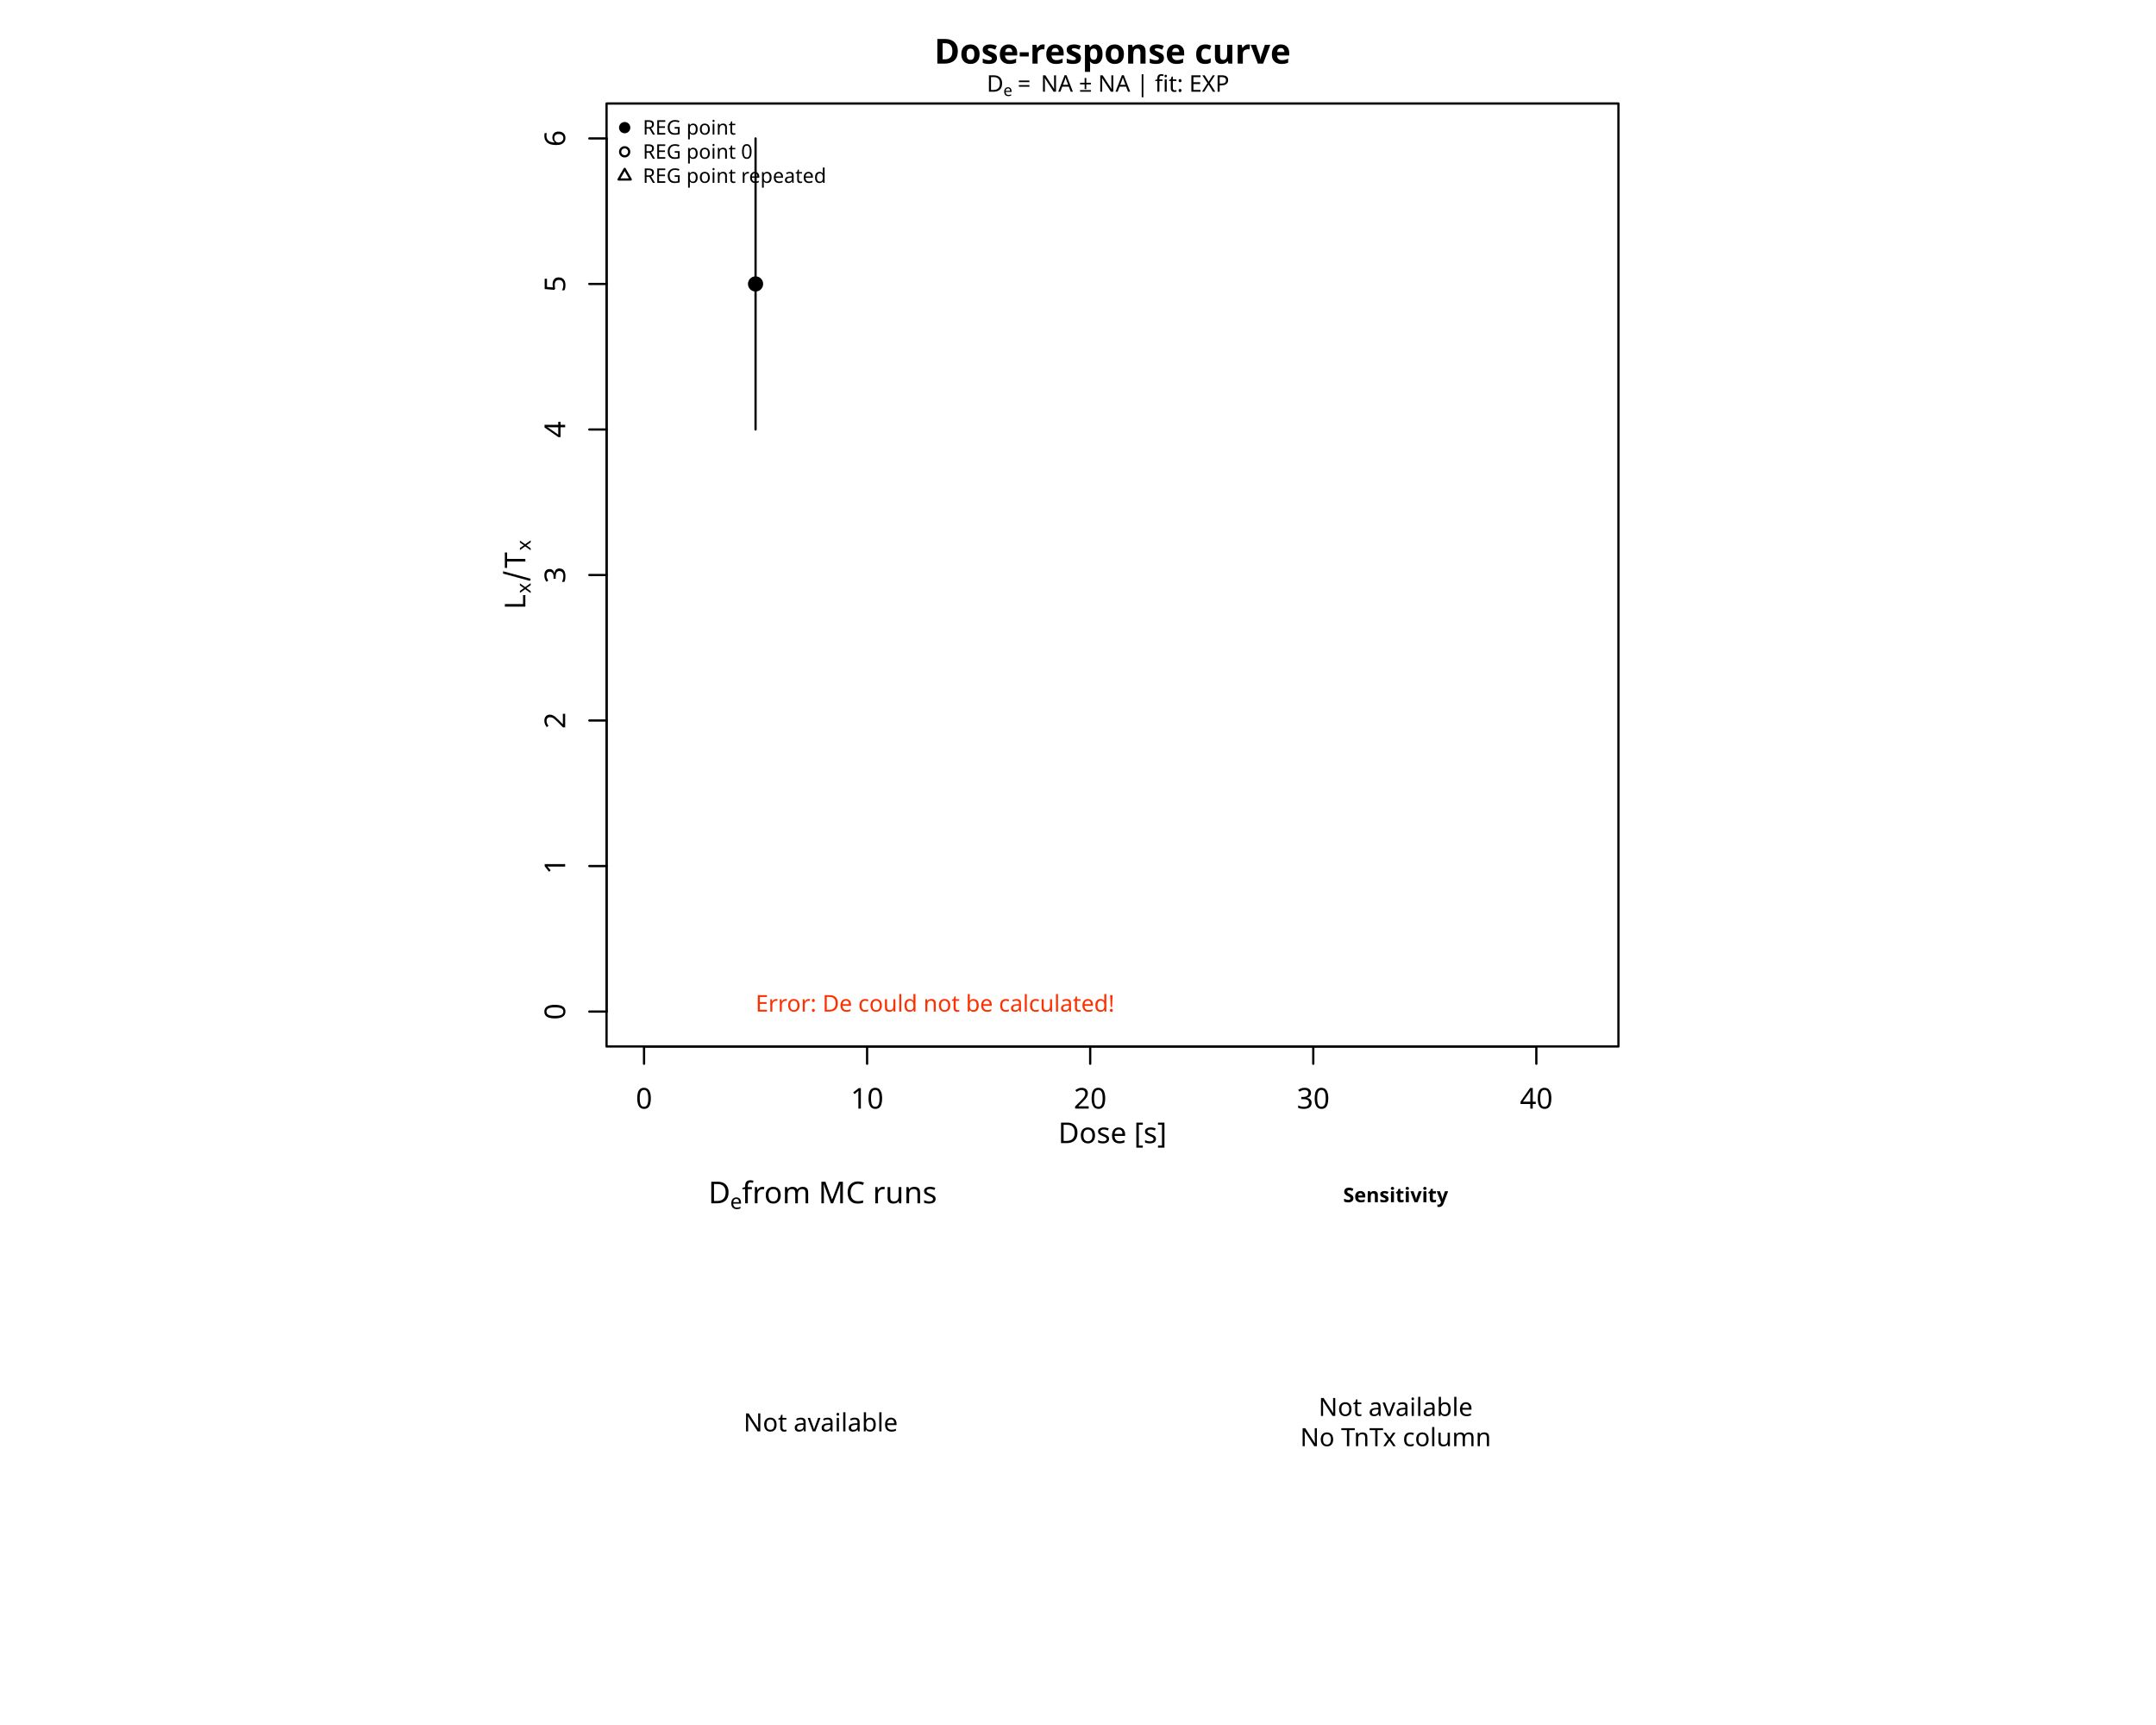
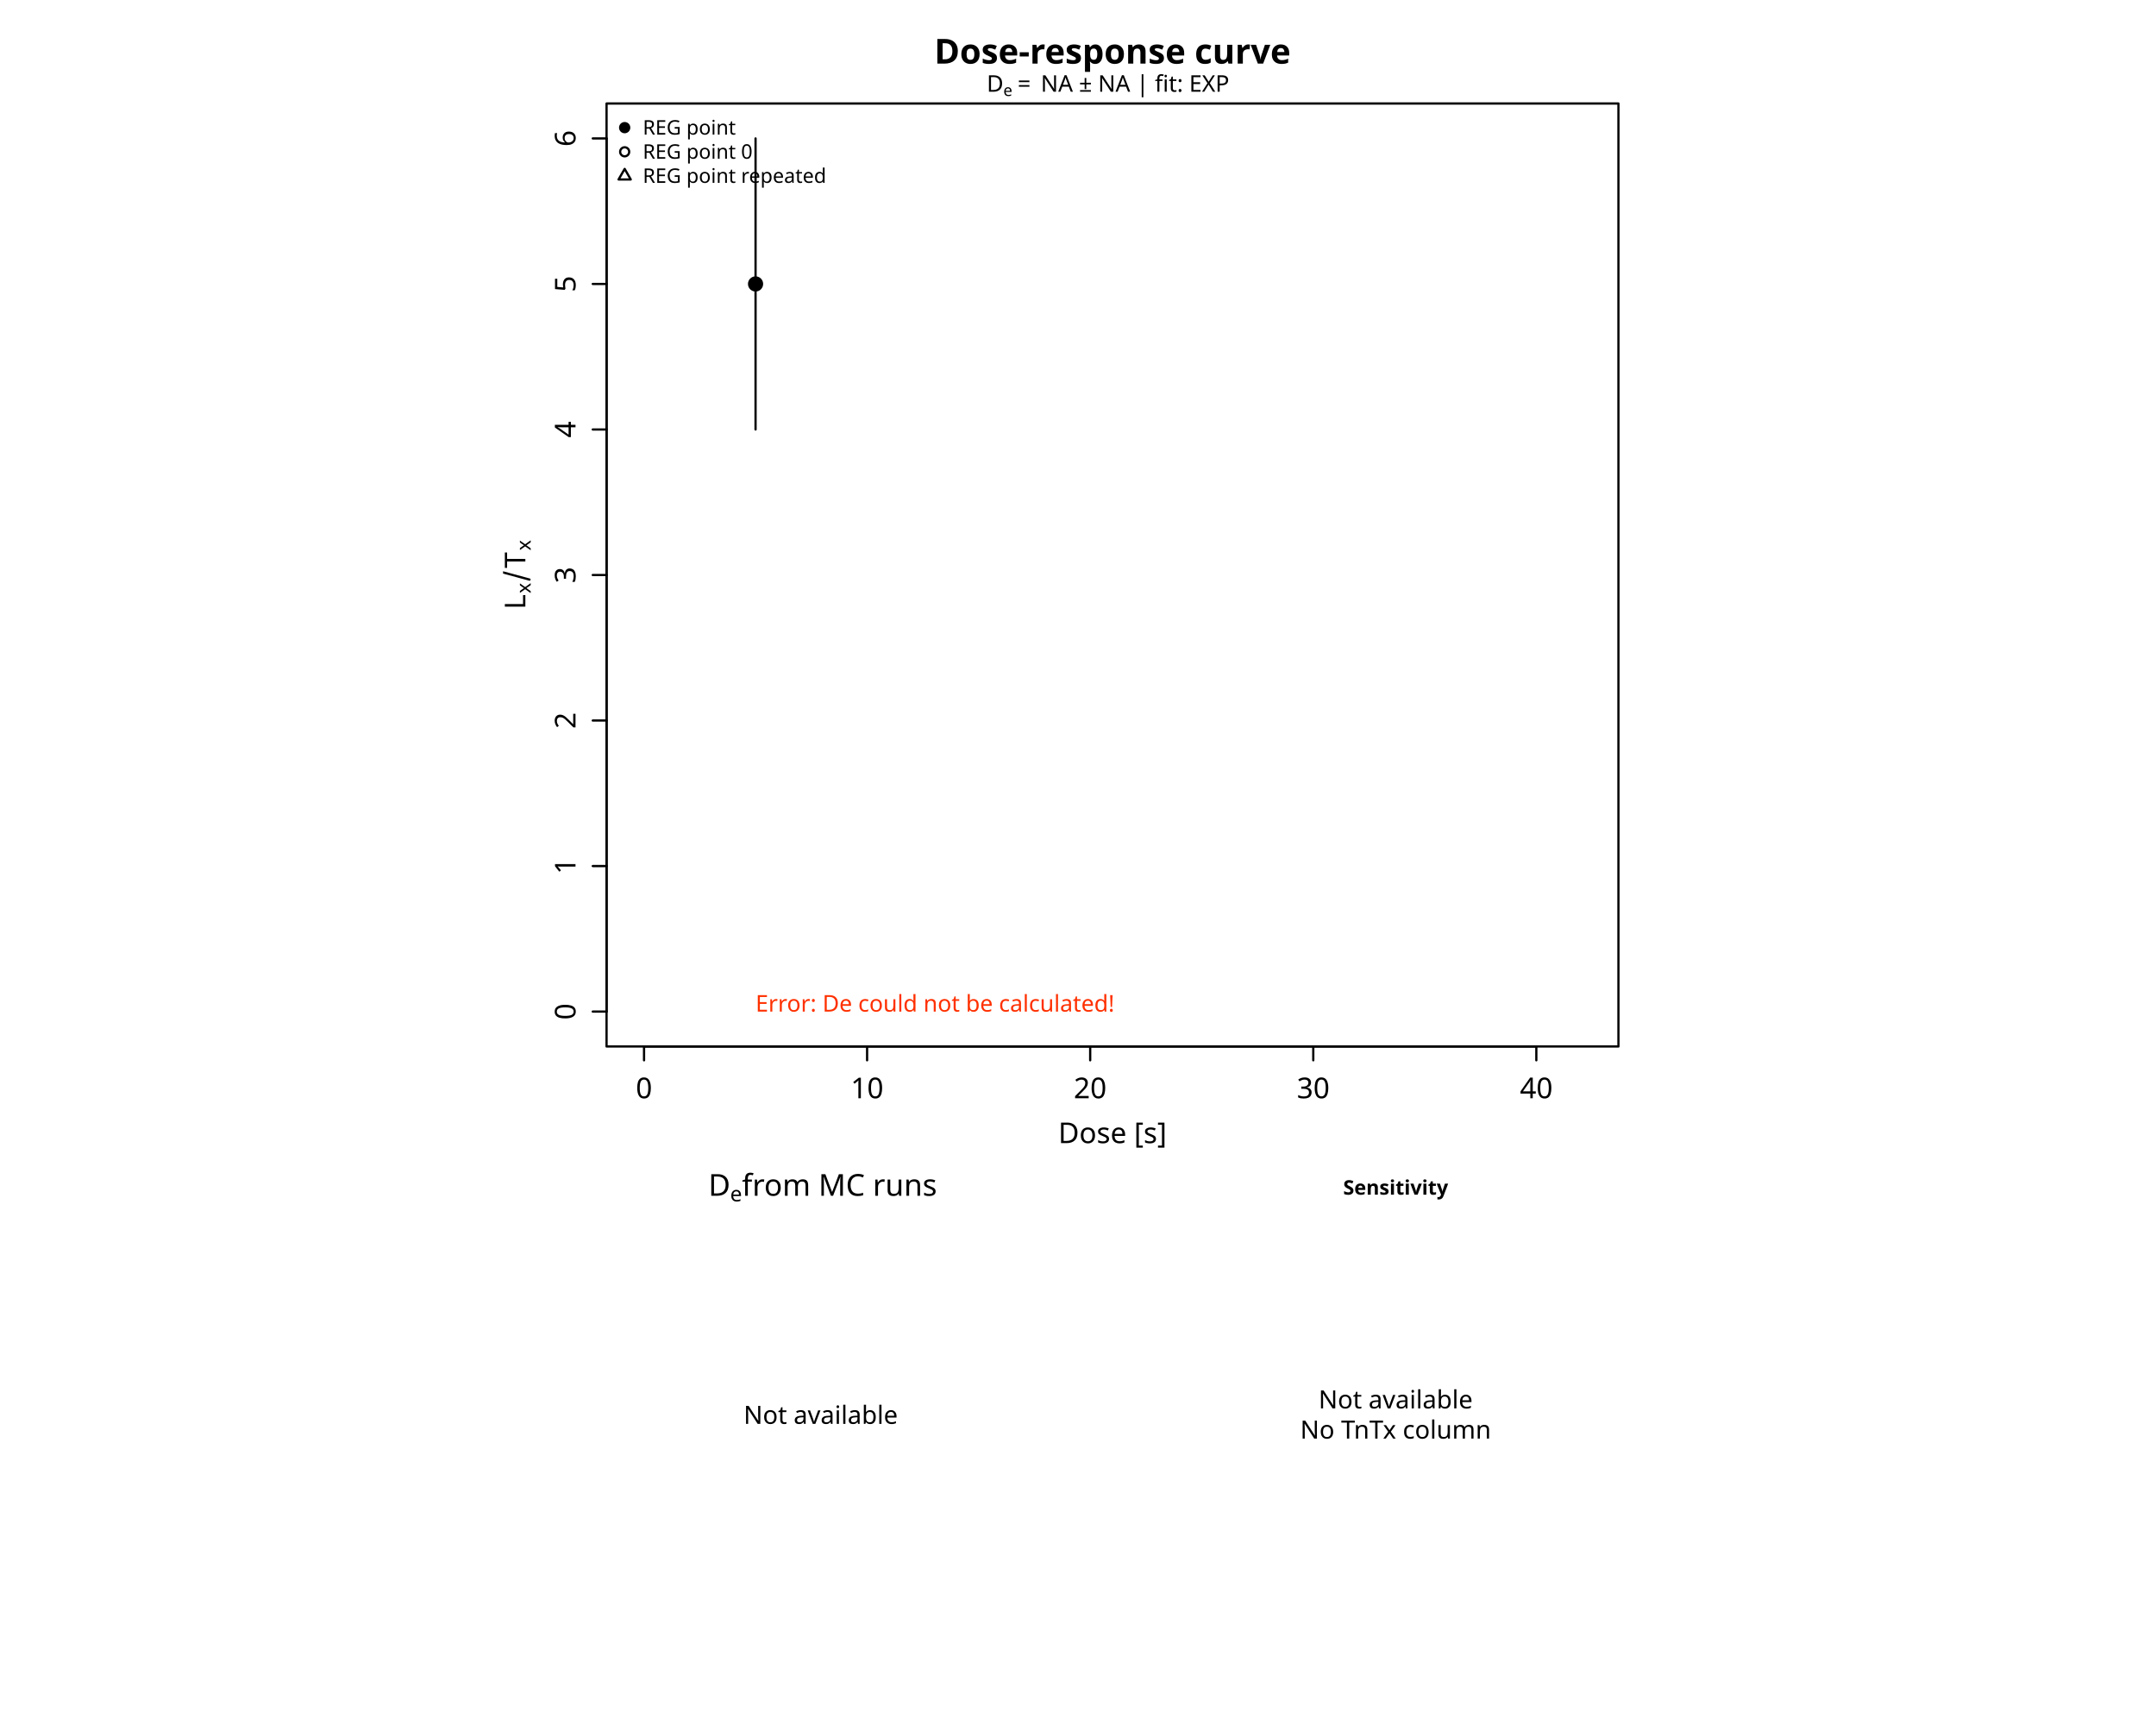
<svg xmlns="http://www.w3.org/2000/svg" class="svglite" data-engine-version="2.0" width="720.00pt" height="576.00pt" viewBox="0 0 720.00 576.00">
  <defs>
    <style type="text/css">
    .svglite line, .svglite polyline, .svglite polygon, .svglite path, .svglite rect, .svglite circle {
      fill: none;
      stroke: #000000;
      stroke-linecap: round;
      stroke-linejoin: round;
      stroke-miterlimit: 10.00;
    }
  </style>
  </defs>
  <rect width="100%" height="100%" style="stroke: none; fill: #FFFFFF;" />
  <defs>
    <clipPath id="cpMC4wMHw3MjAuMDB8MC4wMHw1NzYuMDA=">
      <rect x="0.00" y="0.00" width="720.00" height="576.00" />
    </clipPath>
  </defs>
  <g clip-path="url(#cpMC4wMHw3MjAuMDB8MC4wMHw1NzYuMDA=)">
</g>
  <defs>
    <clipPath id="cpMjAyLjU2fDU0MC40OHwzNC41NnwzNDkuNDQ=">
      <rect x="202.56" y="34.56" width="337.92" height="314.88" />
    </clipPath>
  </defs>
  <g clip-path="url(#cpMjAyLjU2fDU0MC40OHwzNC41NnwzNDkuNDQ=)">
    <circle cx="252.32" cy="94.81" r="2.16" style="stroke-width: 0.75; fill: #000000;" />
    <circle cx="289.57" cy="1309.63" r="2.16" style="stroke-width: 0.75; fill: #000000;" />
    <circle cx="364.07" cy="1795.56" r="2.16" style="stroke-width: 0.75; fill: #000000;" />
    <circle cx="438.57" cy="2281.48" r="2.16" style="stroke-width: 0.75; fill: #000000;" />
  </g>
  <g clip-path="url(#cpMC4wMHw3MjAuMDB8MC4wMHw1NzYuMDA=)">
    <line x1="215.08" y1="349.44" x2="513.06" y2="349.44" style="stroke-width: 0.75;" />
-     <line x1="215.08" y1="349.44" x2="215.08" y2="355.20" style="stroke-width: 0.75;" />
-     <line x1="289.57" y1="349.44" x2="289.57" y2="355.20" style="stroke-width: 0.75;" />
-     <line x1="364.07" y1="349.44" x2="364.07" y2="355.20" style="stroke-width: 0.75;" />
-     <line x1="438.57" y1="349.44" x2="438.57" y2="355.20" style="stroke-width: 0.75;" />
-     <line x1="513.06" y1="349.44" x2="513.06" y2="355.20" style="stroke-width: 0.75;" />
-     <text x="215.08" y="370.18" text-anchor="middle" style="font-size: 9.60px; font-family: sans;" textLength="5.34px" lengthAdjust="spacingAndGlyphs">0</text>
-     <text x="289.57" y="370.18" text-anchor="middle" style="font-size: 9.60px; font-family: sans;" textLength="10.68px" lengthAdjust="spacingAndGlyphs">10</text>
-     <text x="364.07" y="370.18" text-anchor="middle" style="font-size: 9.60px; font-family: sans;" textLength="10.68px" lengthAdjust="spacingAndGlyphs">20</text>
-     <text x="438.57" y="370.18" text-anchor="middle" style="font-size: 9.60px; font-family: sans;" textLength="10.68px" lengthAdjust="spacingAndGlyphs">30</text>
-     <text x="513.06" y="370.18" text-anchor="middle" style="font-size: 9.60px; font-family: sans;" textLength="10.68px" lengthAdjust="spacingAndGlyphs">40</text>
+     <line x1="215.08" y1="349.44" x2="215.08" y2="354.05" style="stroke-width: 0.75;" />
+     <line x1="289.57" y1="349.44" x2="289.57" y2="354.05" style="stroke-width: 0.75;" />
+     <line x1="364.07" y1="349.44" x2="364.07" y2="354.05" style="stroke-width: 0.75;" />
+     <line x1="438.57" y1="349.44" x2="438.57" y2="354.05" style="stroke-width: 0.75;" />
+     <line x1="513.06" y1="349.44" x2="513.06" y2="354.05" style="stroke-width: 0.75;" />
+     <text x="215.08" y="366.72" text-anchor="middle" style="font-size: 9.60px; font-family: sans;" textLength="5.34px" lengthAdjust="spacingAndGlyphs">0</text>
+     <text x="289.57" y="366.72" text-anchor="middle" style="font-size: 9.60px; font-family: sans;" textLength="10.68px" lengthAdjust="spacingAndGlyphs">10</text>
+     <text x="364.07" y="366.72" text-anchor="middle" style="font-size: 9.60px; font-family: sans;" textLength="10.68px" lengthAdjust="spacingAndGlyphs">20</text>
+     <text x="438.57" y="366.72" text-anchor="middle" style="font-size: 9.60px; font-family: sans;" textLength="10.68px" lengthAdjust="spacingAndGlyphs">30</text>
+     <text x="513.06" y="366.72" text-anchor="middle" style="font-size: 9.60px; font-family: sans;" textLength="10.68px" lengthAdjust="spacingAndGlyphs">40</text>
    <line x1="202.56" y1="337.78" x2="202.56" y2="46.22" style="stroke-width: 0.75;" />
-     <line x1="202.56" y1="337.78" x2="196.80" y2="337.78" style="stroke-width: 0.75;" />
-     <line x1="202.56" y1="289.19" x2="196.80" y2="289.19" style="stroke-width: 0.75;" />
-     <line x1="202.56" y1="240.59" x2="196.80" y2="240.59" style="stroke-width: 0.75;" />
-     <line x1="202.56" y1="192.00" x2="196.80" y2="192.00" style="stroke-width: 0.75;" />
-     <line x1="202.56" y1="143.41" x2="196.80" y2="143.41" style="stroke-width: 0.75;" />
-     <line x1="202.56" y1="94.81" x2="196.80" y2="94.81" style="stroke-width: 0.75;" />
-     <line x1="202.56" y1="46.22" x2="196.80" y2="46.22" style="stroke-width: 0.75;" />
-     <text transform="translate(188.74,337.78) rotate(-90)" text-anchor="middle" style="font-size: 9.60px; font-family: sans;" textLength="5.34px" lengthAdjust="spacingAndGlyphs">0</text>
-     <text transform="translate(188.74,289.19) rotate(-90)" text-anchor="middle" style="font-size: 9.60px; font-family: sans;" textLength="5.34px" lengthAdjust="spacingAndGlyphs">1</text>
-     <text transform="translate(188.74,240.59) rotate(-90)" text-anchor="middle" style="font-size: 9.60px; font-family: sans;" textLength="5.34px" lengthAdjust="spacingAndGlyphs">2</text>
-     <text transform="translate(188.74,192.00) rotate(-90)" text-anchor="middle" style="font-size: 9.60px; font-family: sans;" textLength="5.34px" lengthAdjust="spacingAndGlyphs">3</text>
-     <text transform="translate(188.74,143.41) rotate(-90)" text-anchor="middle" style="font-size: 9.60px; font-family: sans;" textLength="5.34px" lengthAdjust="spacingAndGlyphs">4</text>
-     <text transform="translate(188.74,94.81) rotate(-90)" text-anchor="middle" style="font-size: 9.60px; font-family: sans;" textLength="5.34px" lengthAdjust="spacingAndGlyphs">5</text>
-     <text transform="translate(188.74,46.22) rotate(-90)" text-anchor="middle" style="font-size: 9.60px; font-family: sans;" textLength="5.34px" lengthAdjust="spacingAndGlyphs">6</text>
+     <line x1="202.56" y1="337.78" x2="197.95" y2="337.78" style="stroke-width: 0.75;" />
+     <line x1="202.56" y1="289.19" x2="197.95" y2="289.19" style="stroke-width: 0.75;" />
+     <line x1="202.56" y1="240.59" x2="197.95" y2="240.59" style="stroke-width: 0.75;" />
+     <line x1="202.56" y1="192.00" x2="197.95" y2="192.00" style="stroke-width: 0.75;" />
+     <line x1="202.56" y1="143.41" x2="197.95" y2="143.41" style="stroke-width: 0.75;" />
+     <line x1="202.56" y1="94.81" x2="197.95" y2="94.81" style="stroke-width: 0.75;" />
+     <line x1="202.56" y1="46.22" x2="197.95" y2="46.22" style="stroke-width: 0.75;" />
+     <text transform="translate(192.19,337.78) rotate(-90)" text-anchor="middle" style="font-size: 9.60px; font-family: sans;" textLength="5.34px" lengthAdjust="spacingAndGlyphs">0</text>
+     <text transform="translate(192.19,289.19) rotate(-90)" text-anchor="middle" style="font-size: 9.60px; font-family: sans;" textLength="5.34px" lengthAdjust="spacingAndGlyphs">1</text>
+     <text transform="translate(192.19,240.59) rotate(-90)" text-anchor="middle" style="font-size: 9.60px; font-family: sans;" textLength="5.34px" lengthAdjust="spacingAndGlyphs">2</text>
+     <text transform="translate(192.19,192.00) rotate(-90)" text-anchor="middle" style="font-size: 9.60px; font-family: sans;" textLength="5.34px" lengthAdjust="spacingAndGlyphs">3</text>
+     <text transform="translate(192.19,143.41) rotate(-90)" text-anchor="middle" style="font-size: 9.60px; font-family: sans;" textLength="5.34px" lengthAdjust="spacingAndGlyphs">4</text>
+     <text transform="translate(192.19,94.81) rotate(-90)" text-anchor="middle" style="font-size: 9.60px; font-family: sans;" textLength="5.34px" lengthAdjust="spacingAndGlyphs">5</text>
+     <text transform="translate(192.19,46.22) rotate(-90)" text-anchor="middle" style="font-size: 9.60px; font-family: sans;" textLength="5.34px" lengthAdjust="spacingAndGlyphs">6</text>
    <polygon points="202.56,349.44 540.48,349.44 540.48,34.56 202.56,34.56 " style="stroke-width: 0.75; fill: none;" />
  </g>
  <defs>
    <clipPath id="cpMTY4LjAwfDU1Mi4wMHwwLjAwfDM4NC4wMA==">
      <rect x="168.00" y="0.00" width="384.00" height="384.00" />
    </clipPath>
  </defs>
  <g clip-path="url(#cpMTY4LjAwfDU1Mi4wMHwwLjAwfDM4NC4wMA==)">
    <text x="371.52" y="381.70" text-anchor="middle" style="font-size: 9.60px; font-family: sans;" textLength="35.22px" lengthAdjust="spacingAndGlyphs">Dose [s]</text>
    <text transform="translate(175.44,203.50) rotate(-90)" style="font-size: 9.60px; font-family: sans;" textLength="5.34px" lengthAdjust="spacingAndGlyphs">L</text>
    <text transform="translate(177.22,198.16) rotate(-90)" style="font-size: 6.72px; font-family: sans;" textLength="3.36px" lengthAdjust="spacingAndGlyphs">x</text>
    <polyline points="176.83,193.53 167.45,190.99 " style="stroke-width: 0.75;" />
    <text transform="translate(175.44,189.72) rotate(-90)" style="font-size: 9.60px; font-family: sans;" textLength="5.86px" lengthAdjust="spacingAndGlyphs">T</text>
    <text transform="translate(177.22,183.86) rotate(-90)" style="font-size: 6.72px; font-family: sans;" textLength="3.36px" lengthAdjust="spacingAndGlyphs">x</text>
    <text x="371.52" y="21.24" text-anchor="middle" style="font-size: 11.52px; font-weight: bold; font-family: sans;" textLength="109.52px" lengthAdjust="spacingAndGlyphs">Dose-response curve</text>
  </g>
  <g clip-path="url(#cpMjAyLjU2fDU0MC40OHwzNC41NnwzNDkuNDQ=)">
    <polyline points="202.56,-148.15 662.06,-148.15 " style="stroke-width: 0.94; stroke: #FF3000; stroke-dasharray: 5.00,5.00;" />
    <line x1="252.32" y1="143.41" x2="252.32" y2="46.22" style="stroke-width: 0.75;" />
    <line x1="289.57" y1="1358.22" x2="289.57" y2="1261.04" style="stroke-width: 0.75;" />
    <line x1="364.07" y1="1844.15" x2="364.07" y2="1746.96" style="stroke-width: 0.75;" />
    <line x1="438.57" y1="2330.07" x2="438.57" y2="2232.89" style="stroke-width: 0.75;" />
  </g>
  <g clip-path="url(#cpMC4wMHw3MjAuMDB8MC4wMHw1NzYuMDA=)">
    <text x="329.51" y="30.63" style="font-size: 7.68px; font-family: sans;" textLength="5.55px" lengthAdjust="spacingAndGlyphs">D</text>
    <text x="335.06" y="32.05" style="font-size: 5.38px; font-family: sans;" textLength="2.99px" lengthAdjust="spacingAndGlyphs">e</text>
    <text x="339.82" y="30.63" style="font-size: 7.68px; font-family: sans;" textLength="5.96px" lengthAdjust="spacingAndGlyphs">=</text>
    <text x="347.56" y="30.63" style="font-size: 7.68px; font-family: sans;" textLength="65.97px" lengthAdjust="spacingAndGlyphs">NA ± NA  |  fit: EXP</text>
  </g>
  <g clip-path="url(#cpMjAyLjU2fDU0MC40OHwzNC41NnwzNDkuNDQ=)">
    <text x="252.32" y="337.78" style="font-size: 7.68px; fill: #FF3000; font-family: sans;" textLength="113.99px" lengthAdjust="spacingAndGlyphs">Error: De could not be calculated!</text>
    <circle cx="208.61" cy="42.62" r="1.51" style="stroke-width: 0.75; fill: #000000;" />
    <circle cx="208.61" cy="50.69" r="1.51" style="stroke-width: 0.75;" />
    <polygon points="208.61,56.40 210.64,59.93 206.57,59.93 " style="stroke-width: 0.75; fill: none;" />
    <text x="214.66" y="44.94" style="font-size: 6.72px; font-family: sans;" textLength="31.01px" lengthAdjust="spacingAndGlyphs">REG point</text>
    <text x="214.66" y="53.00" style="font-size: 6.72px; font-family: sans;" textLength="36.61px" lengthAdjust="spacingAndGlyphs">REG point 0</text>
    <text x="214.66" y="61.06" style="font-size: 6.72px; font-family: sans;" textLength="59.40px" lengthAdjust="spacingAndGlyphs">REG point repeated</text>
  </g>
  <defs>
-     <clipPath id="cpMTk4LjI0fDM0OS45Mnw0MTQuMjR8NTM1LjY4">
-       <rect x="198.24" y="414.24" width="151.68" height="121.44" />
+     <clipPath id="cpMTk4LjI0fDM0OS45Mnw0MDkuMjB8NTM1LjY4">
+       <rect x="198.24" y="409.20" width="151.68" height="126.48" />
    </clipPath>
  </defs>
-   <g clip-path="url(#cpMTk4LjI0fDM0OS45Mnw0MTQuMjR8NTM1LjY4)">
+   <g clip-path="url(#cpMTk4LjI0fDM0OS45Mnw0MDkuMjB8NTM1LjY4)">
</g>
  <defs>
    <clipPath id="cpMTY4LjAwfDM2MC4wMHwzODQuMDB8NTc2LjAw">
      <rect x="168.00" y="384.00" width="192.00" height="192.00" />
    </clipPath>
  </defs>
  <g clip-path="url(#cpMTY4LjAwfDM2MC4wMHwzODQuMDB8NTc2LjAw)">
-     <text x="236.55" y="401.80" style="font-size: 10.08px; font-family: sans;" textLength="7.28px" lengthAdjust="spacingAndGlyphs">D</text>
-     <text x="243.83" y="403.67" style="font-size: 7.06px; font-family: sans;" textLength="3.92px" lengthAdjust="spacingAndGlyphs">e</text>
-     <text x="247.75" y="401.80" style="font-size: 10.08px; font-family: sans;" textLength="63.86px" lengthAdjust="spacingAndGlyphs"> from MC runs</text>
+     <text x="236.55" y="399.28" style="font-size: 10.08px; font-family: sans;" textLength="7.28px" lengthAdjust="spacingAndGlyphs">D</text>
+     <text x="243.83" y="401.15" style="font-size: 7.06px; font-family: sans;" textLength="3.92px" lengthAdjust="spacingAndGlyphs">e</text>
+     <text x="247.75" y="399.28" style="font-size: 10.08px; font-family: sans;" textLength="63.86px" lengthAdjust="spacingAndGlyphs"> from MC runs</text>
  </g>
  <g clip-path="url(#cpMC4wMHw3MjAuMDB8MC4wMHw1NzYuMDA=)">
-     <text x="274.08" y="477.96" text-anchor="middle" style="font-size: 8.40px; font-family: sans;" textLength="48.57px" lengthAdjust="spacingAndGlyphs">Not available</text>
+     <text x="274.08" y="475.44" text-anchor="middle" style="font-size: 8.40px; font-family: sans;" textLength="48.57px" lengthAdjust="spacingAndGlyphs">Not available</text>
  </g>
  <defs>
-     <clipPath id="cpMzkwLjI0fDU0MS45Mnw0MTQuMjR8NTM1LjY4">
-       <rect x="390.24" y="414.24" width="151.68" height="121.44" />
+     <clipPath id="cpMzkwLjI0fDU0MS45Mnw0MDkuMjB8NTM1LjY4">
+       <rect x="390.24" y="409.20" width="151.68" height="126.48" />
    </clipPath>
  </defs>
-   <g clip-path="url(#cpMzkwLjI0fDU0MS45Mnw0MTQuMjR8NTM1LjY4)">
+   <g clip-path="url(#cpMzkwLjI0fDU0MS45Mnw0MDkuMjB8NTM1LjY4)">
</g>
  <defs>
    <clipPath id="cpMzYwLjAwfDU1Mi4wMHwzODQuMDB8NTc2LjAw">
      <rect x="360.00" y="384.00" width="192.00" height="192.00" />
    </clipPath>
  </defs>
  <g clip-path="url(#cpMzYwLjAwfDU1Mi4wMHwzODQuMDB8NTc2LjAw)">
-     <text x="466.08" y="401.43" text-anchor="middle" style="font-size: 6.72px; font-weight: bold; font-family: sans;" textLength="30.26px" lengthAdjust="spacingAndGlyphs">Sensitivity</text>
+     <text x="466.08" y="398.91" text-anchor="middle" style="font-size: 6.72px; font-weight: bold; font-family: sans;" textLength="30.26px" lengthAdjust="spacingAndGlyphs">Sensitivity</text>
  </g>
  <g clip-path="url(#cpMC4wMHw3MjAuMDB8MC4wMHw1NzYuMDA=)">
-     <text x="466.08" y="472.81" text-anchor="middle" style="font-size: 8.40px; font-family: sans;" textLength="48.57px" lengthAdjust="spacingAndGlyphs">Not available</text>
-     <text x="466.08" y="482.89" text-anchor="middle" style="font-size: 8.40px; font-family: sans;" textLength="61.63px" lengthAdjust="spacingAndGlyphs">No TnTx column</text>
+     <text x="466.08" y="470.29" text-anchor="middle" style="font-size: 8.40px; font-family: sans;" textLength="48.57px" lengthAdjust="spacingAndGlyphs">Not available</text>
+     <text x="466.08" y="480.37" text-anchor="middle" style="font-size: 8.40px; font-family: sans;" textLength="61.63px" lengthAdjust="spacingAndGlyphs">No TnTx column</text>
  </g>
  <defs>
    <clipPath id="cpNTkuMDR8Njg5Ljc2fDU5LjA0fDUwMi41Ng==">
      <rect x="59.04" y="59.04" width="630.72" height="443.52" />
    </clipPath>
  </defs>
  <g clip-path="url(#cpNTkuMDR8Njg5Ljc2fDU5LjA0fDUwMi41Ng==)">
</g>
</svg>
